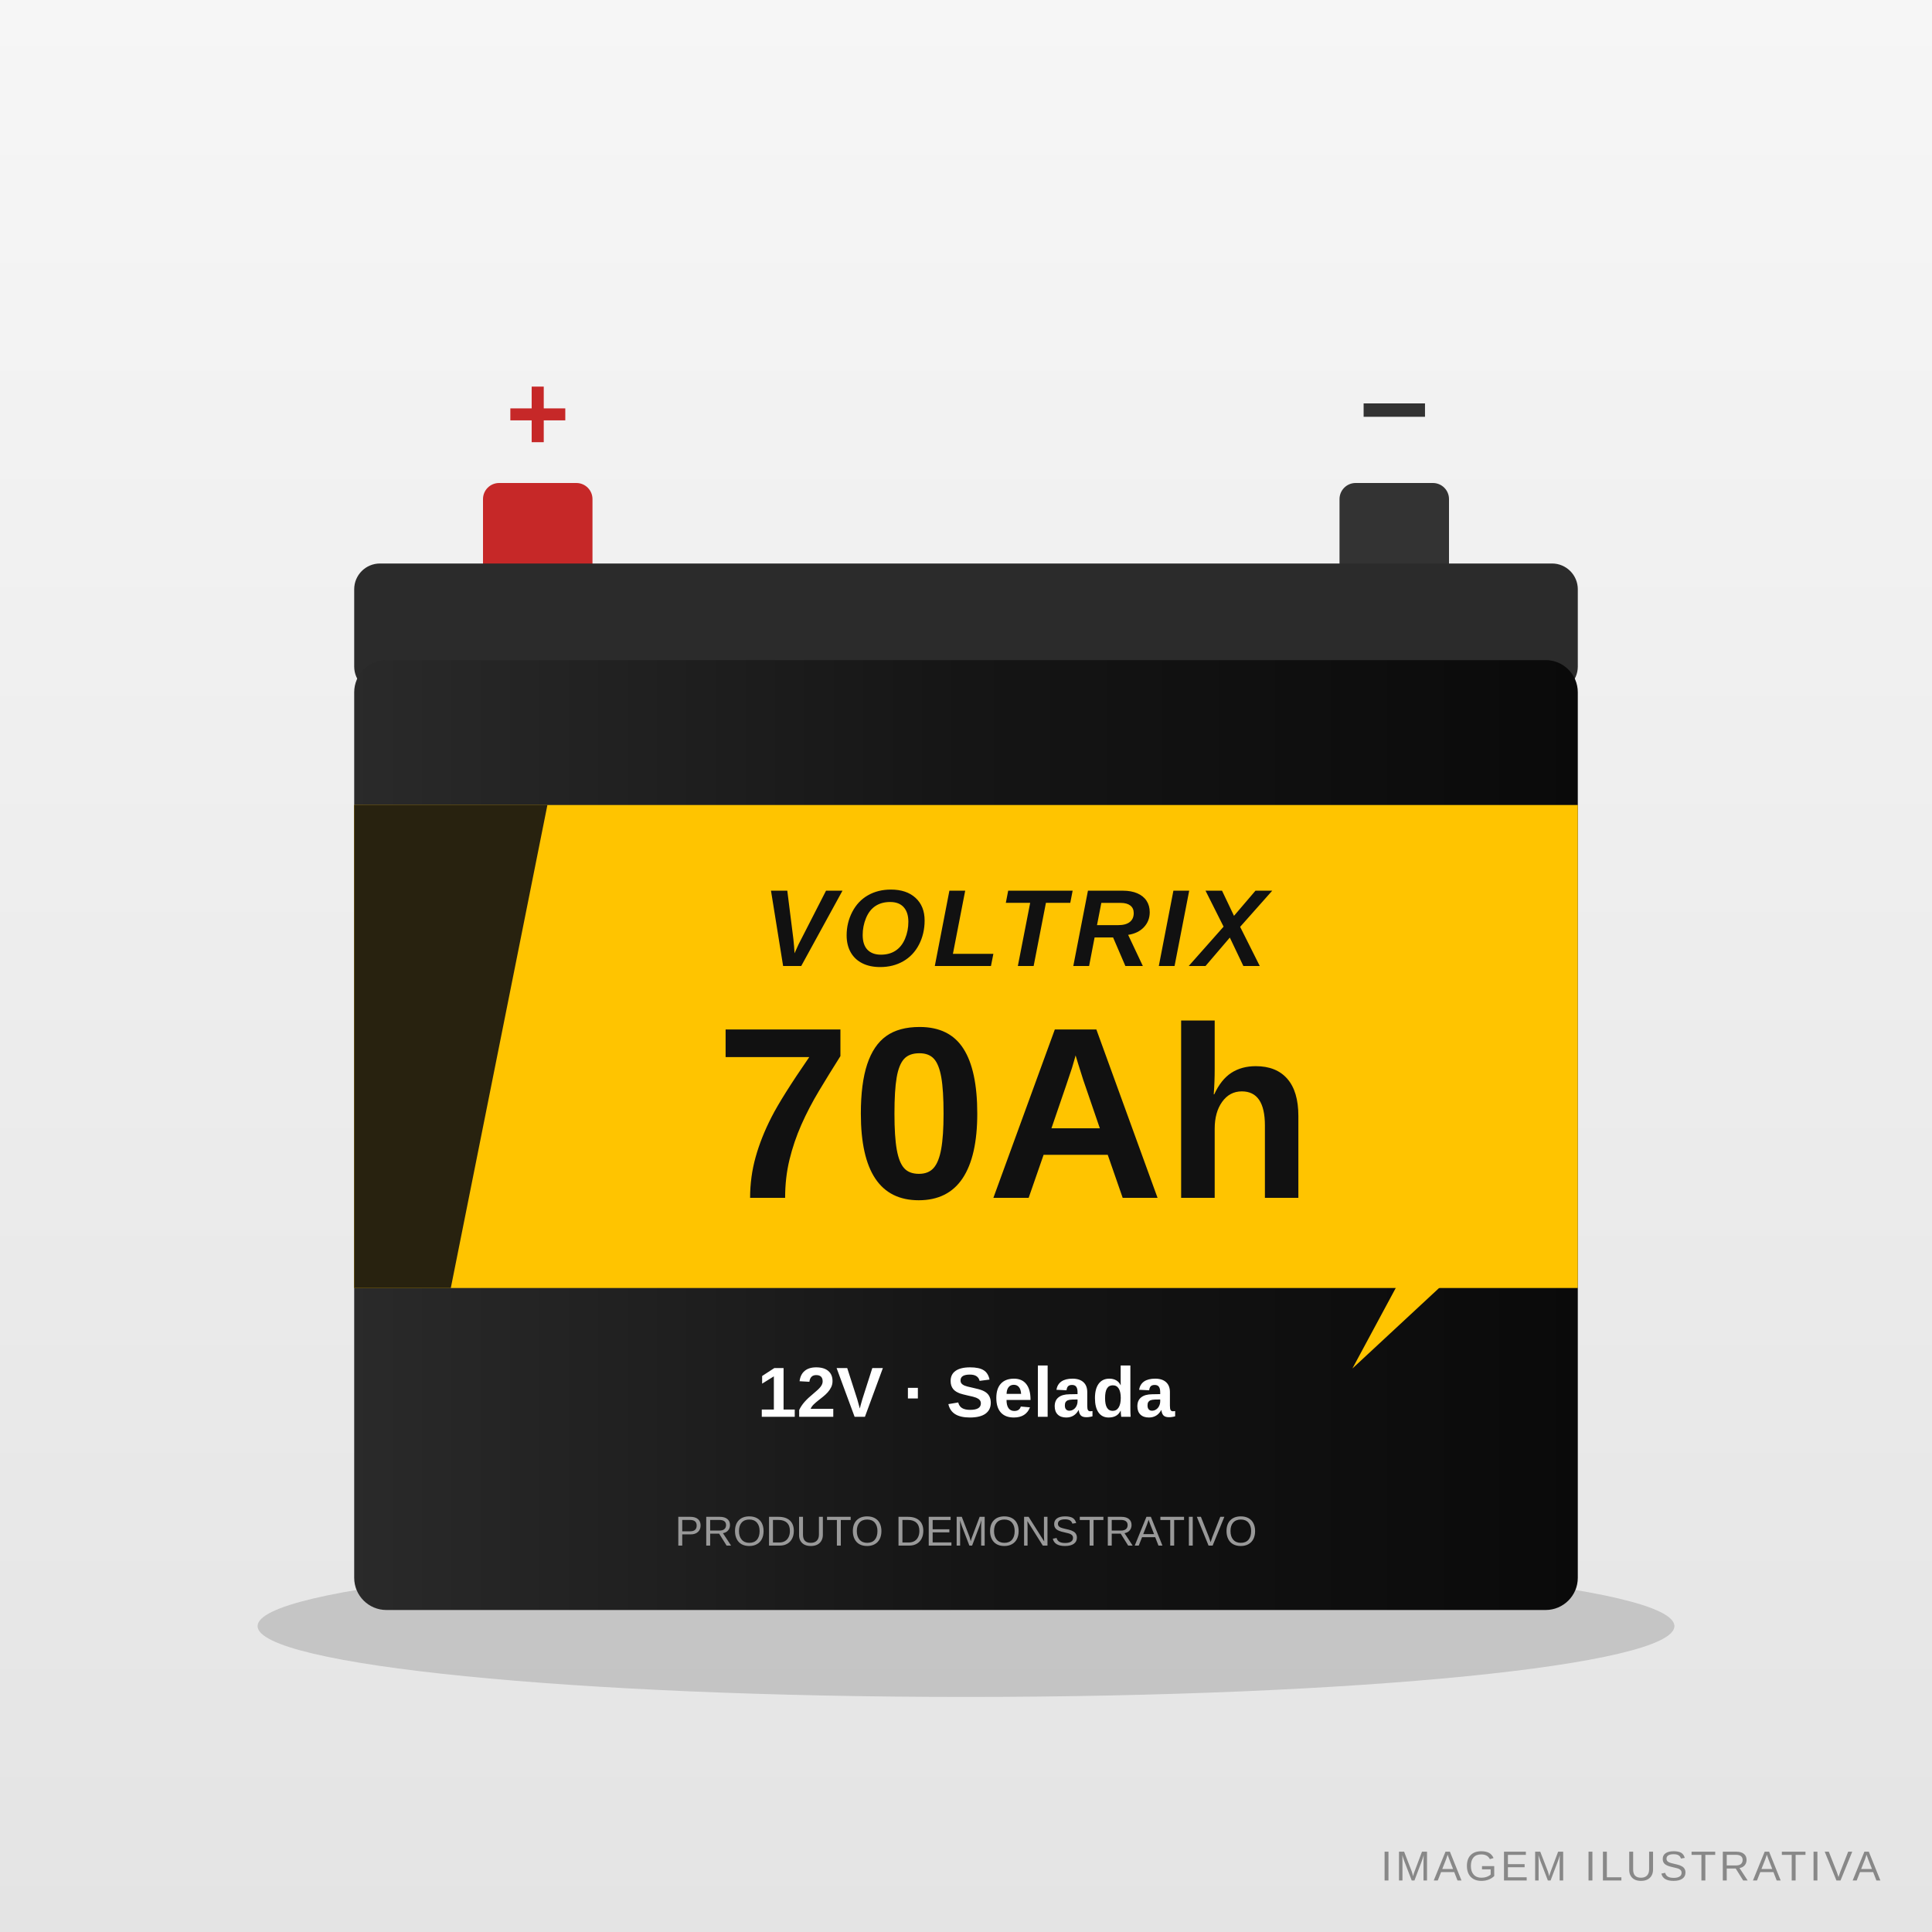
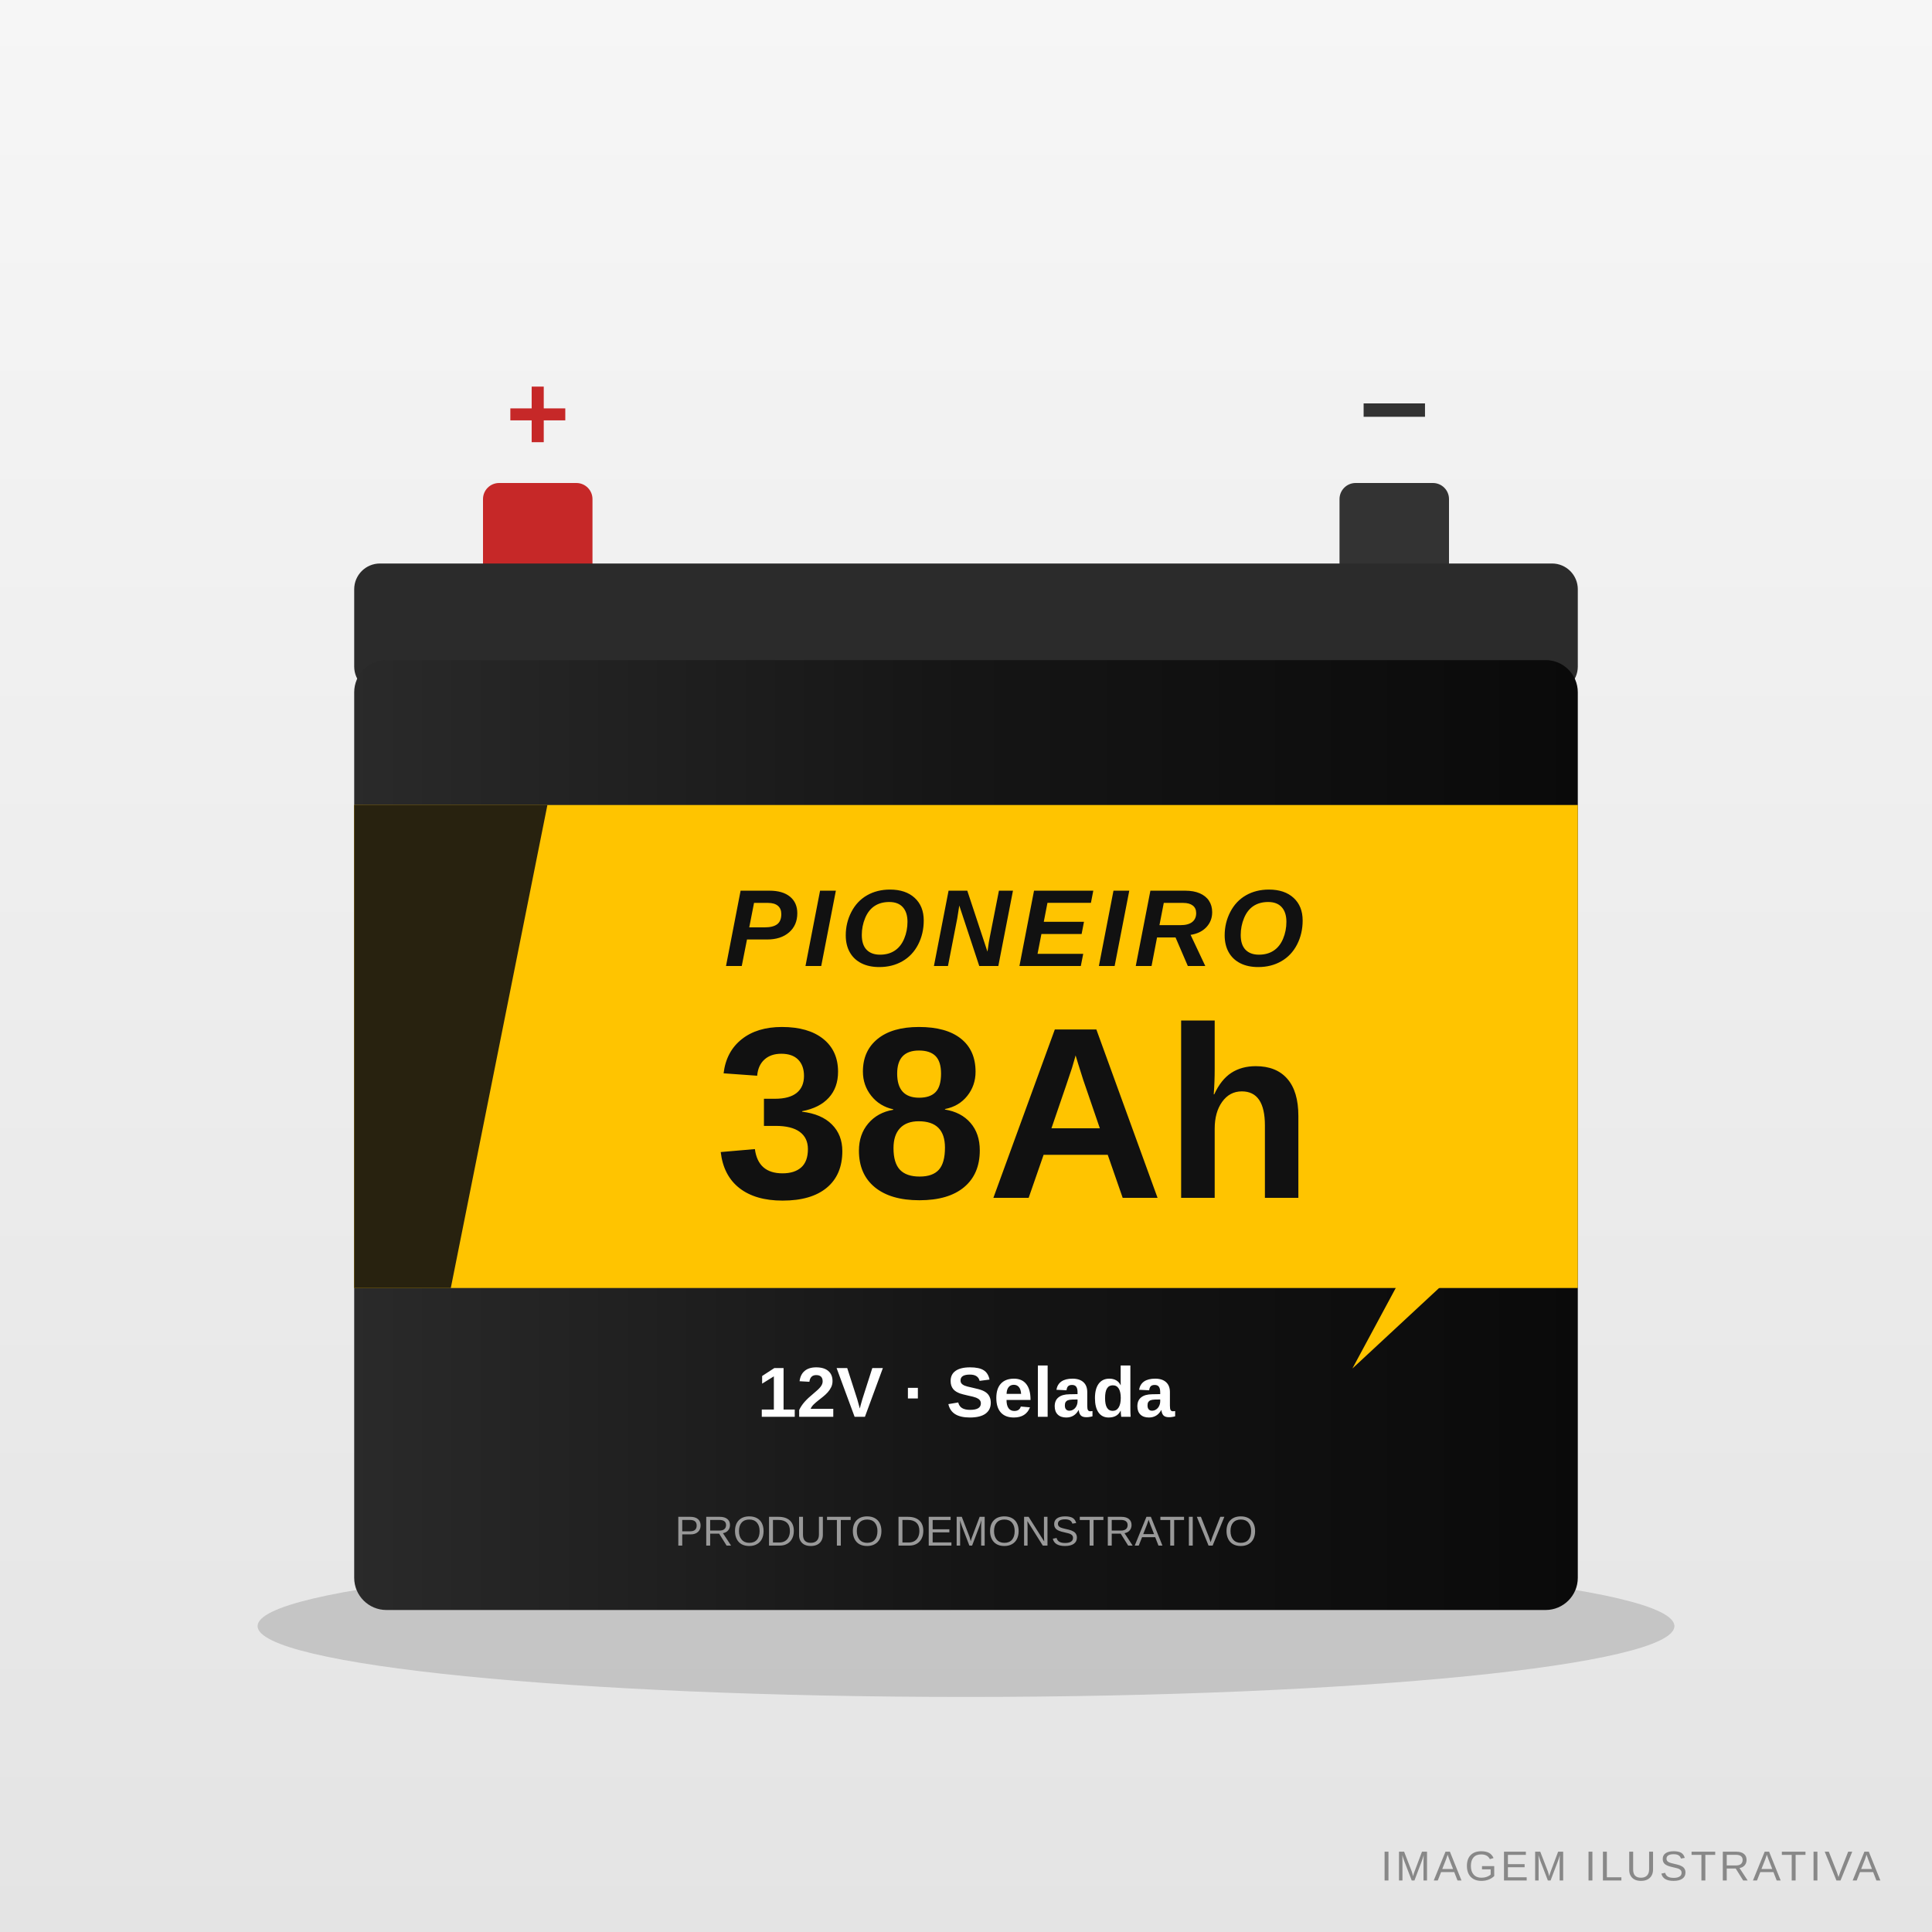
- <svg xmlns="http://www.w3.org/2000/svg" viewBox="0 0 600 600" role="img" aria-label="Ilustração de bateria Voltrix 70Ah">
+ <svg xmlns="http://www.w3.org/2000/svg" viewBox="0 0 600 600" role="img" aria-label="Ilustração de bateria Pioneiro 38Ah">
  <defs>
    <linearGradient id="bg" x1="0" y1="0" x2="0" y2="1">
      <stop offset="0" stop-color="#f6f6f6" />
      <stop offset="1" stop-color="#e4e4e4" />
    </linearGradient>
    <linearGradient id="body" x1="0" y1="0" x2="1" y2="0">
      <stop offset="0" stop-color="#2a2a2a" />
      <stop offset=".5" stop-color="#151515" />
      <stop offset="1" stop-color="#0a0a0a" />
    </linearGradient>
  </defs>
  <rect width="600" height="600" fill="url(#bg)" />
  <ellipse cx="300" cy="505" rx="220" ry="22" fill="#000" opacity=".15" />
  <rect x="150" y="150" width="34" height="34" rx="5" fill="#c62828" />
  <rect x="416" y="150" width="34" height="34" rx="5" fill="#333" />
  <text x="167" y="140" font-family="Barlow, Arial, Helvetica, sans-serif" font-size="34" font-weight="700" fill="#c62828" text-anchor="middle">+</text>
  <text x="433" y="140" font-family="Barlow, Arial, Helvetica, sans-serif" font-size="38" font-weight="700" fill="#333" text-anchor="middle">−</text>
  <rect x="110" y="175" width="380" height="40" rx="8" fill="#2b2b2b" />
  <rect x="110" y="205" width="380" height="295" rx="10" fill="url(#body)" />
  <rect x="110" y="250" width="380" height="150" fill="#FFC400" />
  <path d="M110 250 h60 l-30 150 h-30z" fill="#111111" opacity=".9" />
-   <text x="315" y="300" font-family="Barlow, Arial, Helvetica, sans-serif" font-size="34" font-weight="800" font-style="italic" fill="#111111" text-anchor="middle" letter-spacing="2">VOLTRIX</text>
-   <text x="315" y="372" font-family="Barlow, Arial, Helvetica, sans-serif" font-size="76" font-weight="800" fill="#111111" text-anchor="middle">70Ah</text>
+   <text x="315" y="300" font-family="Barlow, Arial, Helvetica, sans-serif" font-size="34" font-weight="800" font-style="italic" fill="#111111" text-anchor="middle" letter-spacing="2">PIONEIRO</text>
+   <text x="315" y="372" font-family="Barlow, Arial, Helvetica, sans-serif" font-size="76" font-weight="800" fill="#111111" text-anchor="middle">38Ah</text>
  <text x="300" y="440" font-family="Barlow, Arial, Helvetica, sans-serif" font-size="22" font-weight="600" fill="#FFFFFF" text-anchor="middle">12V · Selada</text>
  <path d="M420 425 l14 -26 h-10 l8 -18 h16 l-10 18 h10 z" fill="#FFC400" />
  <text x="300" y="480" font-family="Barlow, Arial, Helvetica, sans-serif" font-size="13" fill="#999" text-anchor="middle">PRODUTO DEMONSTRATIVO</text>
  <text x="584" y="584" font-family="Barlow, Arial, Helvetica, sans-serif" font-size="13" fill="#888" text-anchor="end" letter-spacing="1">IMAGEM ILUSTRATIVA</text>
</svg>
